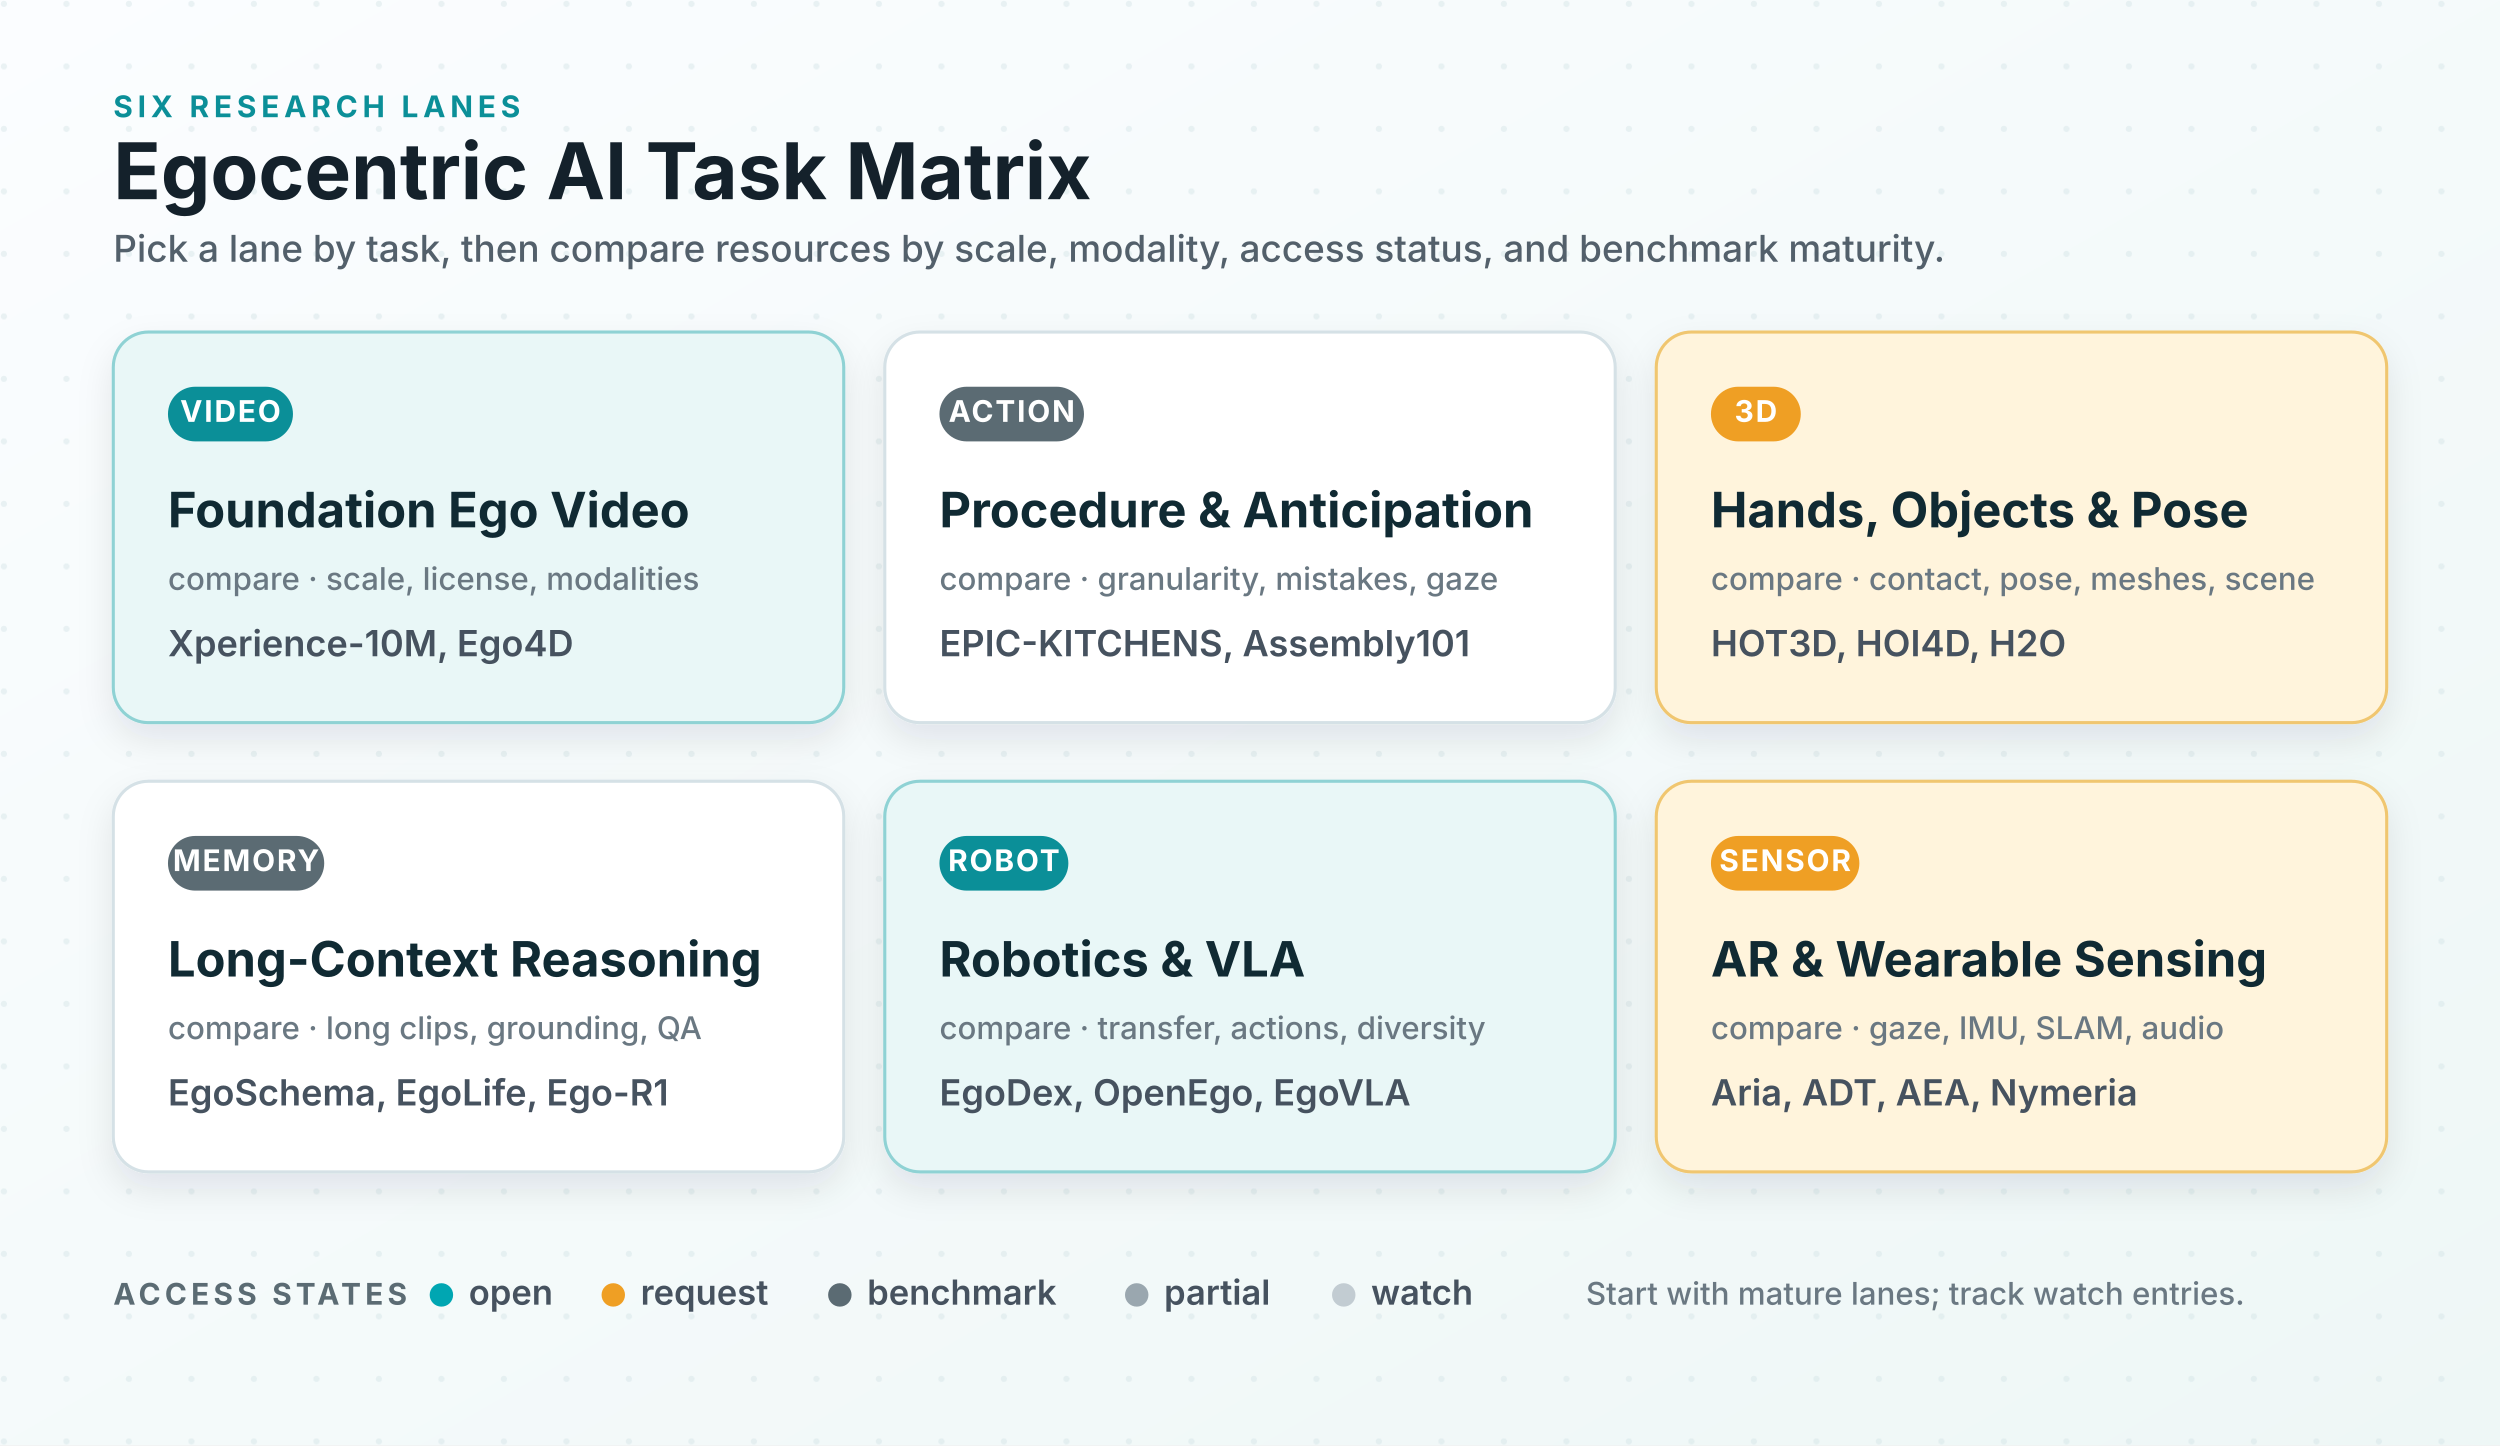
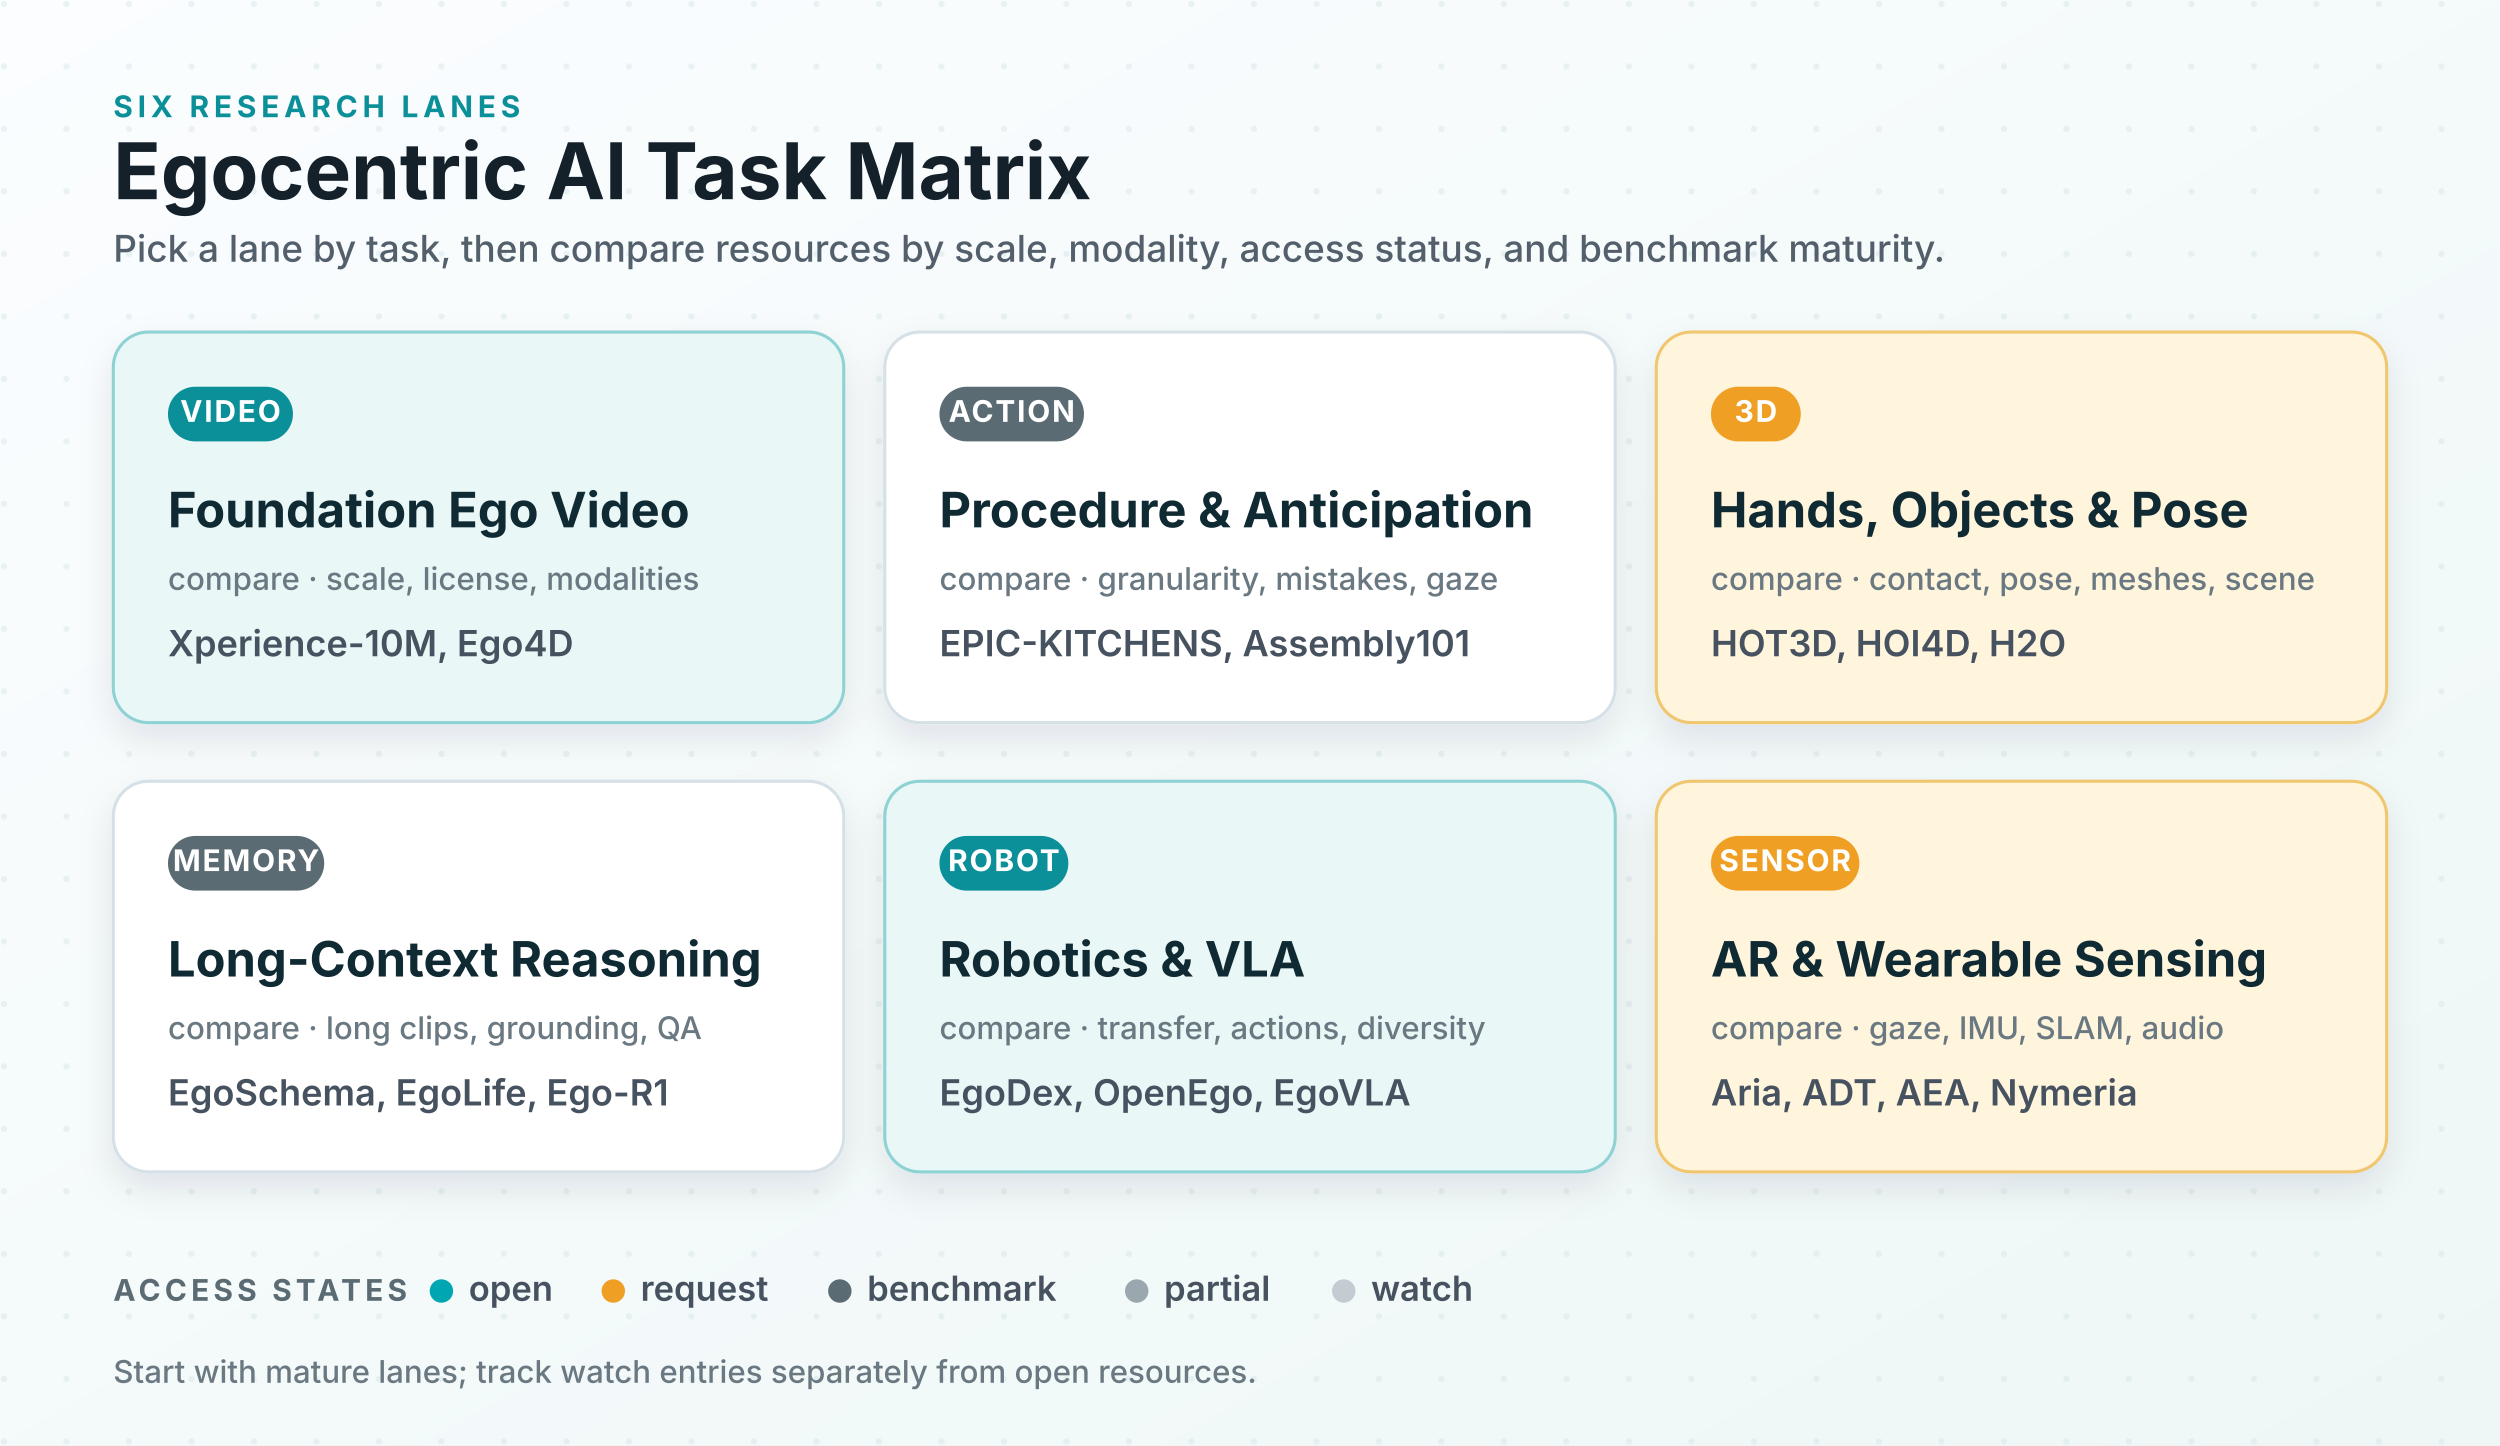
<svg xmlns="http://www.w3.org/2000/svg" viewBox="0 0 1280 740" role="img" aria-labelledby="title desc">
  <defs>
    <linearGradient id="bg" x1="0" x2="1" y1="0" y2="1">
      <stop offset="0" stop-color="#fbfdff" />
      <stop offset="1" stop-color="#eef7f6" />
    </linearGradient>
    <pattern id="dots" width="32" height="32" patternUnits="userSpaceOnUse">
      <circle cx="2" cy="2" r="1.6" fill="#cfe0e4" opacity="0.4" />
    </pattern>
    <filter id="shadow" x="-8%" y="-10%" width="116%" height="135%">
      <feDropShadow dx="0" dy="8" stdDeviation="9" flood-color="#0f2a33" flood-opacity="0.09" />
    </filter>
    <style>
      .ink { fill: #14212b; }
      .kicker { font: 700 15.3px system-ui, -apple-system, "Segoe UI", sans-serif; fill: #0b8f98; letter-spacing: .16em; }
      .title { font: 700 40.1px system-ui, -apple-system, "Segoe UI", sans-serif; }
      .subtitle { font: 500 18.9px system-ui, -apple-system, "Segoe UI", sans-serif; fill: #53606b; }
      .label { font: 700 25px system-ui, -apple-system, "Segoe UI", sans-serif; fill: #102a33; }
      .compare { font: 500 16px system-ui, -apple-system, "Segoe UI", sans-serif; fill: #6a7882; }
      .anchors { font: 600 18.5px system-ui, -apple-system, "Segoe UI", sans-serif; fill: #46525f; }
      .pillText { font: 700 15.3px system-ui, -apple-system, "Segoe UI", sans-serif; fill: #ffffff; letter-spacing: .06em; }
      .legendK { font: 700 15.3px system-ui, -apple-system, "Segoe UI", sans-serif; fill: #5b6b73; letter-spacing: .14em; }
      .legendT { font: 600 17.7px system-ui, -apple-system, "Segoe UI", sans-serif; fill: #46525f; }
    </style>
  </defs>
  <rect width="1280" height="740" fill="url(#bg)" />
  <rect width="1280" height="740" fill="url(#dots)" />
  <text class="kicker" x="58" y="60">SIX RESEARCH LANES</text>
  <text class="title ink" x="58" y="102">Egocentric AI Task Matrix</text>
  <text class="subtitle" x="58" y="134">Pick a lane by task, then compare resources by scale, modality, access status, and benchmark maturity.</text>
  <g transform="translate(58 170)">
    <rect width="374" height="200" rx="18" fill="#e9f7f7" stroke="#8fd2d4" stroke-width="1.6" filter="url(#shadow)" />
    <rect x="28" y="28" width="64" height="28" rx="14" fill="#0b8f98" />
    <text class="pillText" x="60" y="46" text-anchor="middle">VIDEO</text>
    <text class="label" x="28" y="100">Foundation Ego Video</text>
    <text class="compare" x="28" y="132">compare · scale, license, modalities</text>
    <text class="anchors" x="28" y="166">Xperience-10M, Ego4D</text>
  </g>
  <g transform="translate(453 170)">
    <rect width="374" height="200" rx="18" fill="#ffffff" stroke="#d5e1e6" stroke-width="1.6" filter="url(#shadow)" />
    <rect x="28" y="28" width="74" height="28" rx="14" fill="#5b6b73" />
    <text class="pillText" x="65" y="46" text-anchor="middle">ACTION</text>
    <text class="label" x="28" y="100">Procedure &amp; Anticipation</text>
    <text class="compare" x="28" y="132">compare · granularity, mistakes, gaze</text>
    <text class="anchors" x="28" y="166">EPIC-KITCHENS, Assembly101</text>
  </g>
  <g transform="translate(848 170)">
    <rect width="374" height="200" rx="18" fill="#fff4dc" stroke="#f0c66f" stroke-width="1.6" filter="url(#shadow)" />
    <rect x="28" y="28" width="46" height="28" rx="14" fill="#ef9f24" />
    <text class="pillText" x="51" y="46" text-anchor="middle">3D</text>
    <text class="label" x="28" y="100">Hands, Objects &amp; Pose</text>
    <text class="compare" x="28" y="132">compare · contact, pose, meshes, scene</text>
    <text class="anchors" x="28" y="166">HOT3D, HOI4D, H2O</text>
  </g>
  <g transform="translate(58 400)">
    <rect width="374" height="200" rx="18" fill="#ffffff" stroke="#d5e1e6" stroke-width="1.6" filter="url(#shadow)" />
    <rect x="28" y="28" width="80" height="28" rx="14" fill="#5b6b73" />
    <text class="pillText" x="68" y="46" text-anchor="middle">MEMORY</text>
    <text class="label" x="28" y="100">Long-Context Reasoning</text>
    <text class="compare" x="28" y="132">compare · long clips, grounding, QA</text>
    <text class="anchors" x="28" y="166">EgoSchema, EgoLife, Ego-R1</text>
  </g>
  <g transform="translate(453 400)">
    <rect width="374" height="200" rx="18" fill="#e9f7f7" stroke="#8fd2d4" stroke-width="1.6" filter="url(#shadow)" />
    <rect x="28" y="28" width="66" height="28" rx="14" fill="#0b8f98" />
    <text class="pillText" x="61" y="46" text-anchor="middle">ROBOT</text>
    <text class="label" x="28" y="100">Robotics &amp; VLA</text>
    <text class="compare" x="28" y="132">compare · transfer, actions, diversity</text>
    <text class="anchors" x="28" y="166">EgoDex, OpenEgo, EgoVLA</text>
  </g>
  <g transform="translate(848 400)">
    <rect width="374" height="200" rx="18" fill="#fff4dc" stroke="#f0c66f" stroke-width="1.6" filter="url(#shadow)" />
    <rect x="28" y="28" width="76" height="28" rx="14" fill="#ef9f24" />
    <text class="pillText" x="66" y="46" text-anchor="middle">SENSOR</text>
    <text class="label" x="28" y="100">AR &amp; Wearable Sensing</text>
    <text class="compare" x="28" y="132">compare · gaze, IMU, SLAM, audio</text>
    <text class="anchors" x="28" y="166">Aria, ADT, AEA, Nymeria</text>
  </g>
-   <text class="legendK" x="58" y="668">ACCESS STATES</text>
-   <circle cx="226" cy="663" r="6" fill="#00a6b2" />
-   <text class="legendT" x="240" y="668">open</text>
-   <circle cx="314" cy="663" r="6" fill="#ef9f24" />
-   <text class="legendT" x="328" y="668">request</text>
-   <circle cx="430" cy="663" r="6" fill="#5b6b73" />
-   <text class="legendT" x="444" y="668">benchmark</text>
-   <circle cx="582" cy="663" r="6" fill="#9aa7af" />
-   <text class="legendT" x="596" y="668">partial</text>
-   <circle cx="688" cy="663" r="6" fill="#c2ccd2" />
-   <text class="legendT" x="702" y="668">watch</text>
-   <text class="compare" x="812" y="668">Start with mature lanes; track watch entries.</text>
+   <text class="legendK" x="58" y="666">ACCESS STATES</text>
+   <circle cx="226" cy="661" r="6" fill="#00a6b2" />
+   <text class="legendT" x="240" y="666">open</text>
+   <circle cx="314" cy="661" r="6" fill="#ef9f24" />
+   <text class="legendT" x="328" y="666">request</text>
+   <circle cx="430" cy="661" r="6" fill="#5b6b73" />
+   <text class="legendT" x="444" y="666">benchmark</text>
+   <circle cx="582" cy="661" r="6" fill="#9aa7af" />
+   <text class="legendT" x="596" y="666">partial</text>
+   <circle cx="688" cy="661" r="6" fill="#c2ccd2" />
+   <text class="legendT" x="702" y="666">watch</text>
+   <text class="compare" x="58" y="708">Start with mature lanes; track watch entries separately from open resources.</text>
</svg>
